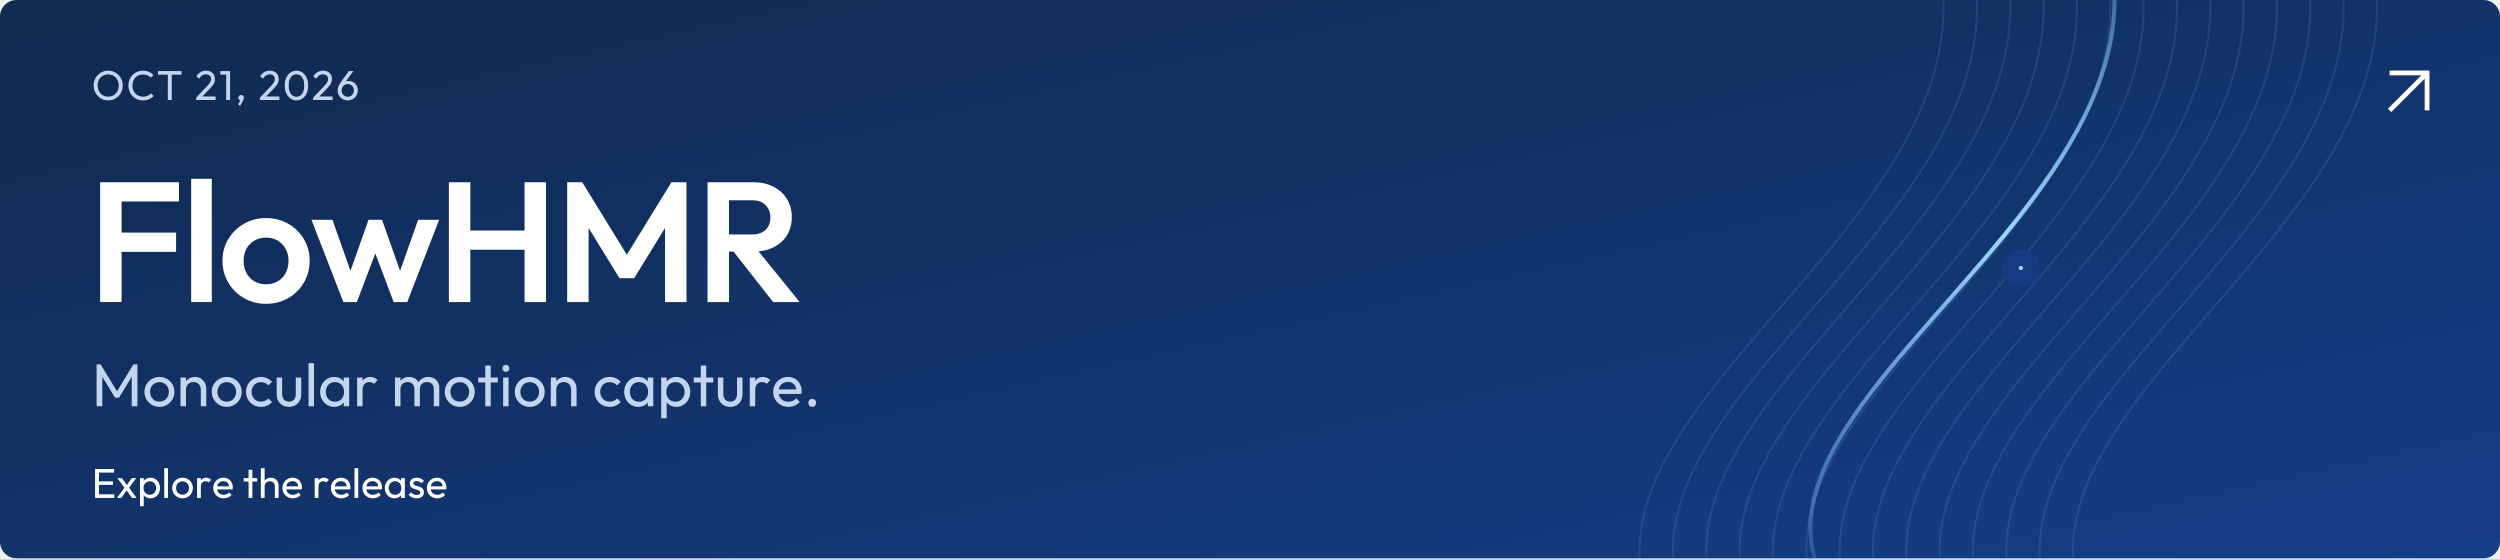
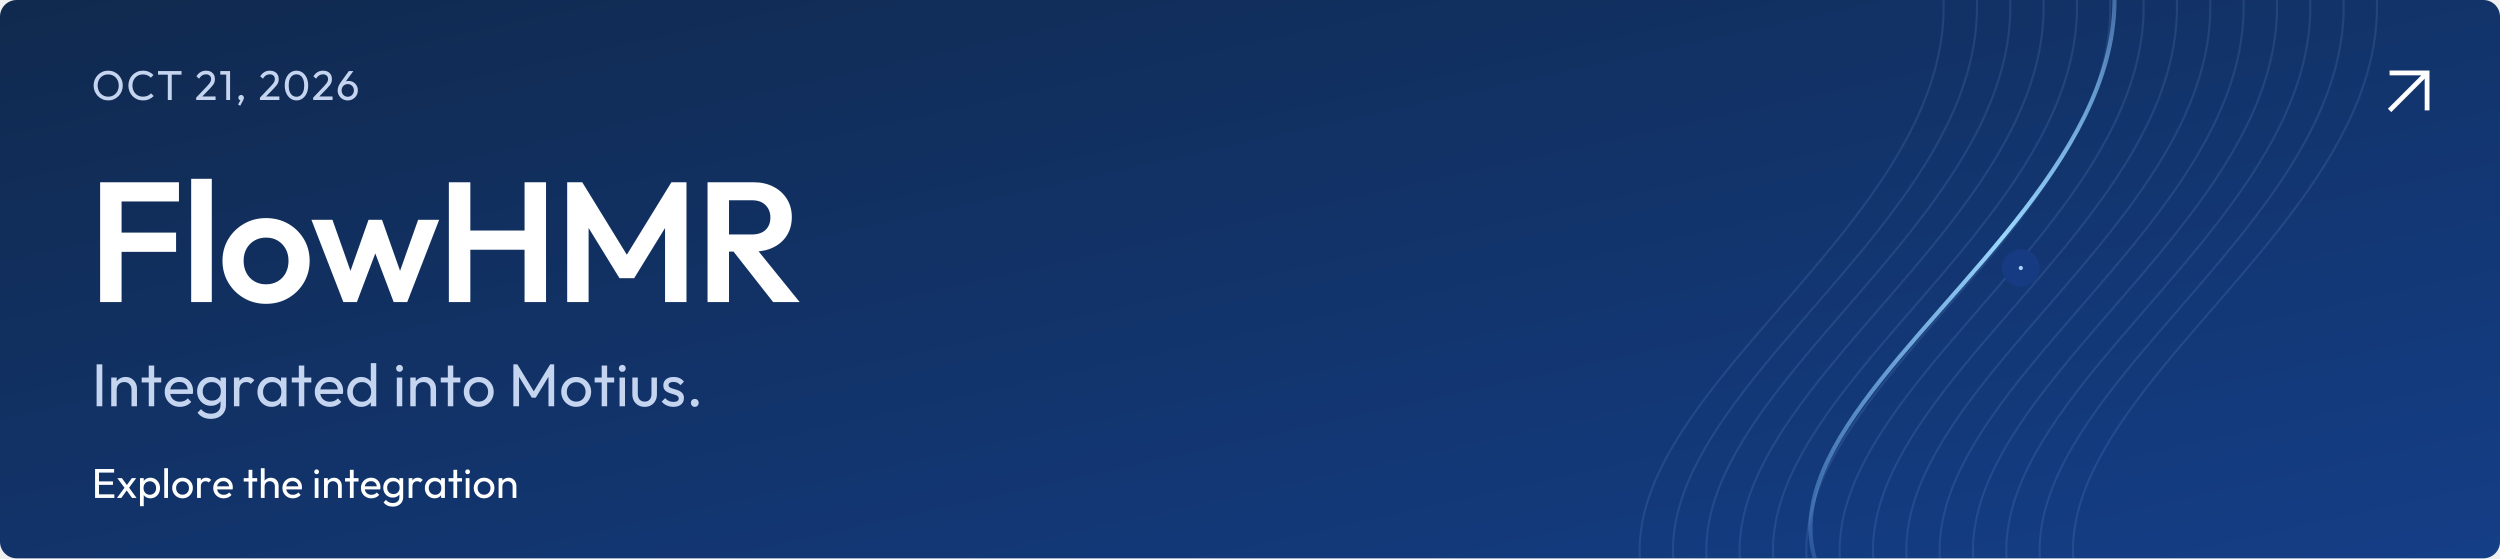
<svg xmlns="http://www.w3.org/2000/svg" viewBox="0 0 1200 268" role="img" aria-labelledby="title desc">
  <defs>
    <linearGradient id="paper" x2="1" y2="1">
      <stop stop-color="#10294e" />
      <stop offset="1" stop-color="#143e87" />
    </linearGradient>
    <linearGradient id="trail" x2="0" y2="1">
      <stop stop-color="#79b9ff" stop-opacity="0" />
      <stop offset=".5" stop-color="#9bd8ff" />
      <stop offset="1" stop-color="#79b9ff" stop-opacity="0" />
    </linearGradient>
    <clipPath id="bounds">
      <rect width="1200" height="268" rx="8" />
    </clipPath>
  </defs>
  <rect width="1200" height="268" rx="8" fill="url(#paper)" />
  <g clip-path="url(#bounds)" fill="none">
    <path d="M820 328 C680 198 1040 96 900 -80" stroke="#8db9ff" stroke-opacity=".13" />
    <path d="M836 328 C696 198 1056 96 916 -80" stroke="#8db9ff" stroke-opacity=".13" />
    <path d="M852 328 C712 198 1072 96 932 -80" stroke="#8db9ff" stroke-opacity=".13" />
    <path d="M868 328 C728 198 1088 96 948 -80" stroke="#8db9ff" stroke-opacity=".13" />
    <path d="M884 328 C744 198 1104 96 964 -80" stroke="#8db9ff" stroke-opacity=".13" />
    <path d="M900 328 C760 198 1120 96 980 -80" stroke="#8db9ff" stroke-opacity=".13" />
    <path d="M916 328 C776 198 1136 96 996 -80" stroke="#8db9ff" stroke-opacity=".13" />
    <path d="M932 328 C792 198 1152 96 1012 -80" stroke="#8db9ff" stroke-opacity=".13" />
    <path d="M948 328 C808 198 1168 96 1028 -80" stroke="#8db9ff" stroke-opacity=".13" />
    <path d="M964 328 C824 198 1184 96 1044 -80" stroke="#8db9ff" stroke-opacity=".13" />
    <path d="M980 328 C840 198 1200 96 1060 -80" stroke="#8db9ff" stroke-opacity=".13" />
    <path d="M996 328 C856 198 1216 96 1076 -80" stroke="#8db9ff" stroke-opacity=".13" />
    <path d="M1012 328 C872 198 1232 96 1092 -80" stroke="#8db9ff" stroke-opacity=".13" />
    <path d="M1028 328 C888 198 1248 96 1108 -80" stroke="#8db9ff" stroke-opacity=".13" />
    <path d="M902 308C762 202 1122 86 982 -80" stroke="url(#trail)" stroke-width="2" />
    <circle cx="970" cy="128.64" r="5" fill="#a8d6ff" stroke="#173b82" stroke-width="8" />
  </g>
  <path fill="#c6d5ef" d="M51.96 48.2Q50.48 48.2 49.203 47.648Q47.925 47.095 46.965 46.112Q46.005 45.13 45.468 43.83Q44.93 42.53 44.93 41.04Q44.93 39.545 45.465 38.255Q46 36.965 46.953 35.987Q47.905 35.01 49.172 34.465Q50.44 33.92 51.92 33.92Q53.4 33.92 54.67 34.465Q55.94 35.01 56.898 35.987Q57.855 36.965 58.392 38.265Q58.93 39.565 58.93 41.06Q58.93 42.55 58.395 43.85Q57.86 45.15 56.907 46.123Q55.955 47.095 54.69 47.648Q53.425 48.2 51.96 48.2ZM51.92 46.395Q53.41 46.395 54.547 45.705Q55.685 45.015 56.338 43.808Q56.99 42.6 56.99 41.04Q56.99 39.88 56.615 38.91Q56.24 37.94 55.56 37.222Q54.88 36.505 53.957 36.115Q53.035 35.725 51.92 35.725Q50.445 35.725 49.308 36.405Q48.17 37.085 47.52 38.282Q46.87 39.48 46.87 41.04Q46.87 42.2 47.245 43.188Q47.62 44.175 48.293 44.888Q48.965 45.6 49.895 45.998Q50.825 46.395 51.92 46.395ZM68.615 48.2Q67.115 48.2 65.838 47.655Q64.56 47.11 63.61 46.127Q62.66 45.145 62.142 43.845Q61.625 42.545 61.625 41.055Q61.625 39.56 62.14 38.263Q62.655 36.965 63.602 35.995Q64.55 35.025 65.822 34.472Q67.095 33.92 68.59 33.92Q70.23 33.92 71.475 34.48Q72.72 35.04 73.67 36.01L72.385 37.295Q71.72 36.555 70.765 36.14Q69.81 35.725 68.59 35.725Q67.49 35.725 66.572 36.115Q65.655 36.505 64.977 37.222Q64.3 37.94 63.932 38.917Q63.565 39.895 63.565 41.055Q63.565 42.215 63.935 43.195Q64.305 44.175 64.98 44.895Q65.655 45.615 66.578 46.005Q67.5 46.395 68.6 46.395Q69.9 46.395 70.86 45.97Q71.82 45.545 72.485 44.805L73.77 46.09Q72.825 47.075 71.535 47.638Q70.245 48.2 68.615 48.2ZM80.55 48V34.515H82.435V48ZM75.845 35.84V34.12H87.14V35.84ZM94.16 46.87 99.285 41.47Q100.05 40.665 100.495 40.075Q100.94 39.485 101.125 38.98Q101.31 38.475 101.31 37.935Q101.31 36.875 100.635 36.275Q99.96 35.675 98.88 35.675Q97.82 35.675 97.02 36.188Q96.22 36.7 95.59 37.76L94.275 36.655Q95.09 35.31 96.25 34.615Q97.41 33.92 98.94 33.92Q100.21 33.92 101.162 34.422Q102.115 34.925 102.64 35.828Q103.165 36.73 103.165 37.93Q103.165 38.78 102.95 39.462Q102.735 40.145 102.21 40.855Q101.685 41.565 100.745 42.54L96.605 46.81ZM94.16 48V46.87L95.75 46.315H103.475V48ZM108.585 48V34.12H110.435V48ZM105.735 35.805V34.12H110.235V35.805ZM114.275 50.2 115.525 47.82 116.15 47.66Q116.05 47.875 115.9 48.017Q115.75 48.16 115.535 48.16Q115.115 48.16 114.765 47.812Q114.415 47.465 114.415 46.935Q114.415 46.37 114.8 45.972Q115.185 45.575 115.75 45.575Q116.28 45.575 116.677 45.972Q117.075 46.37 117.075 46.935Q117.075 47.165 116.985 47.475Q116.895 47.785 116.645 48.27L115.31 50.76ZM124.78 46.87 129.905 41.47Q130.67 40.665 131.115 40.075Q131.56 39.485 131.745 38.98Q131.93 38.475 131.93 37.935Q131.93 36.875 131.255 36.275Q130.58 35.675 129.5 35.675Q128.44 35.675 127.64 36.188Q126.84 36.7 126.21 37.76L124.895 36.655Q125.71 35.31 126.87 34.615Q128.03 33.92 129.56 33.92Q130.83 33.92 131.782 34.422Q132.735 34.925 133.26 35.828Q133.785 36.73 133.785 37.93Q133.785 38.78 133.57 39.462Q133.355 40.145 132.83 40.855Q132.305 41.565 131.365 42.54L127.225 46.81ZM124.78 48V46.87L126.37 46.315H134.095V48ZM142.331 48.2Q140.78 48.2 139.495 47.318Q138.21 46.436 137.445 44.825Q136.68 43.215 136.68 41.04Q136.68 38.855 137.434 37.261Q138.188 35.668 139.463 34.794Q140.737 33.92 142.288 33.92Q143.86 33.92 145.135 34.792Q146.411 35.665 147.165 37.266Q147.92 38.867 147.92 41.064Q147.92 43.24 147.166 44.849Q146.411 46.458 145.147 47.329Q143.882 48.2 142.331 48.2ZM142.292 46.43Q143.4 46.43 144.232 45.817Q145.065 45.205 145.542 44.008Q146.02 42.81 146.02 41.041Q146.02 39.29 145.542 38.095Q145.065 36.9 144.225 36.295Q143.385 35.69 142.284 35.69Q141.2 35.69 140.36 36.295Q139.52 36.9 139.05 38.087Q138.58 39.275 138.58 41.034Q138.58 42.81 139.05 44.008Q139.52 45.205 140.36 45.817Q141.2 46.43 142.292 46.43ZM150.32 46.87 155.445 41.47Q156.21 40.665 156.655 40.075Q157.1 39.485 157.285 38.98Q157.47 38.475 157.47 37.935Q157.47 36.875 156.795 36.275Q156.12 35.675 155.04 35.675Q153.98 35.675 153.18 36.188Q152.38 36.7 151.75 37.76L150.435 36.655Q151.25 35.31 152.41 34.615Q153.57 33.92 155.1 33.92Q156.37 33.92 157.322 34.422Q158.275 34.925 158.8 35.828Q159.325 36.73 159.325 37.93Q159.325 38.78 159.11 39.462Q158.895 40.145 158.37 40.855Q157.845 41.565 156.905 42.54L152.765 46.81ZM150.32 48V46.87L151.91 46.315H159.635V48ZM166.91 48.2Q165.545 48.2 164.45 47.562Q163.355 46.925 162.715 45.845Q162.075 44.765 162.075 43.445Q162.075 41.605 163.355 39.785L167.43 34.12H169.62L165.44 39.825L164.76 40.175Q165 39.765 165.337 39.472Q165.675 39.18 166.172 39.02Q166.67 38.86 167.355 38.86Q168.575 38.86 169.57 39.442Q170.565 40.025 171.167 41.037Q171.77 42.05 171.77 43.38Q171.77 44.71 171.12 45.808Q170.47 46.905 169.365 47.553Q168.26 48.2 166.91 48.2ZM166.915 46.445Q167.75 46.445 168.422 46.038Q169.095 45.63 169.49 44.933Q169.885 44.235 169.885 43.38Q169.885 42.525 169.49 41.832Q169.095 41.14 168.422 40.742Q167.75 40.345 166.915 40.345Q166.075 40.345 165.402 40.748Q164.73 41.15 164.345 41.832Q163.96 42.515 163.96 43.38Q163.96 44.24 164.345 44.94Q164.73 45.64 165.402 46.043Q166.075 46.445 166.915 46.445Z" />
  <path fill="#ffffff" d="M48.058 145V87.477H58.359V145ZM55.386 120.882V111.647H84.517V120.882ZM55.386 96.712V87.477H85.891V96.712ZM91.763 145V85.837H101.664V145ZM127.688 145.84Q121.835 145.84 117.094 143.094Q112.353 140.346 109.576 135.652Q106.798 130.958 106.798 125.177Q106.798 119.395 109.571 114.783Q112.343 110.171 117.084 107.424Q121.825 104.677 127.677 104.677Q133.602 104.677 138.337 107.388Q143.073 110.099 145.85 114.747Q148.628 119.395 148.628 125.177Q148.628 130.958 145.856 135.652Q143.083 140.346 138.347 143.094Q133.612 145.84 127.688 145.84ZM127.677 136.472Q130.875 136.472 133.325 135.037Q135.775 133.602 137.133 131.034Q138.491 128.467 138.491 125.187Q138.491 121.907 137.092 119.411Q135.693 116.915 133.284 115.48Q130.875 114.045 127.677 114.045Q124.561 114.045 122.112 115.485Q119.662 116.925 118.298 119.421Q116.935 121.917 116.935 125.197Q116.935 128.467 118.298 131.034Q119.662 133.602 122.112 135.037Q124.561 136.472 127.677 136.472ZM164.812 145 149.498 105.517H159.584L169.721 134.227L166.718 134.309L176.886 105.517H183.374L193.553 134.309L190.539 134.227L200.697 105.517H210.783L195.469 145H188.961L178.649 117.694H181.642L171.3 145ZM215.456 145V87.477H225.757V145ZM251.792 145V87.477H262.093V145ZM222.241 119.888V110.652H254.385V119.888ZM272.25 145V87.477H279.476L303.072 125.822H298.695L322.28 87.477H329.506V145H319.226V105.332L321.388 105.917L304.404 133.52H297.352L280.378 105.917L282.531 105.332V145ZM346.951 120.779V112.548H360.891Q365.114 112.548 367.451 110.37Q369.788 108.192 369.788 104.338Q369.788 100.843 367.486 98.486Q365.185 96.128 360.962 96.128H346.951V87.477H361.649Q367.143 87.477 371.305 89.655Q375.466 91.833 377.767 95.59Q380.068 99.346 380.068 104.164Q380.068 109.197 377.762 112.918Q375.456 116.638 371.274 118.709Q367.092 120.779 361.547 120.779ZM339.622 145V87.477H349.923V145ZM371.11 145 351.543 120.072 361.065 116.874 383.84 145Z" />
-   <path fill="#c6d5ef" d="M46.371 195V174.874H48.285L56.811 188.888H55.52L64.046 174.874H65.96V195H63.227V179.659L63.85 179.826L57.123 190.875H55.209L48.48 179.826L49.104 179.659V195ZM76.523 195.29Q74.515 195.29 72.888 194.329Q71.26 193.369 70.303 191.73Q69.346 190.092 69.346 188.076Q69.346 186.068 70.303 184.459Q71.26 182.849 72.888 181.892Q74.515 180.935 76.523 180.935Q78.546 180.935 80.174 181.881Q81.802 182.827 82.758 184.448Q83.716 186.068 83.716 188.076Q83.716 190.099 82.758 191.734Q81.802 193.369 80.174 194.329Q78.546 195.29 76.523 195.29ZM76.523 192.774Q77.836 192.774 78.854 192.169Q79.873 191.564 80.449 190.494Q81.026 189.425 81.026 188.069Q81.026 186.728 80.439 185.691Q79.851 184.654 78.844 184.053Q77.836 183.451 76.523 183.451Q75.233 183.451 74.211 184.053Q73.189 184.654 72.612 185.691Q72.036 186.728 72.036 188.076Q72.036 189.432 72.612 190.498Q73.189 191.564 74.211 192.169Q75.233 192.774 76.523 192.774ZM96.389 195V186.982Q96.389 185.394 95.413 184.386Q94.438 183.378 92.878 183.378Q91.815 183.378 91.003 183.839Q90.19 184.299 89.729 185.111Q89.269 185.923 89.269 186.974L88.181 186.365Q88.181 184.792 88.888 183.57Q89.595 182.349 90.833 181.642Q92.07 180.935 93.635 180.935Q95.2 180.935 96.414 181.714Q97.628 182.494 98.317 183.759Q99.006 185.024 99.006 186.459V195ZM86.652 195V181.225H89.269V195ZM108.829 195.29Q106.821 195.29 105.194 194.329Q103.566 193.369 102.609 191.73Q101.652 190.092 101.652 188.076Q101.652 186.068 102.609 184.459Q103.566 182.849 105.194 181.892Q106.821 180.935 108.829 180.935Q110.852 180.935 112.48 181.881Q114.108 182.827 115.065 184.448Q116.022 186.068 116.022 188.076Q116.022 190.099 115.065 191.734Q114.108 193.369 112.48 194.329Q110.852 195.29 108.829 195.29ZM108.829 192.774Q110.142 192.774 111.16 192.169Q112.179 191.564 112.755 190.494Q113.332 189.425 113.332 188.069Q113.332 186.728 112.745 185.691Q112.157 184.654 111.15 184.053Q110.142 183.451 108.829 183.451Q107.539 183.451 106.517 184.053Q105.495 184.654 104.918 185.691Q104.342 186.728 104.342 188.076Q104.342 189.432 104.918 190.498Q105.495 191.564 106.517 192.169Q107.539 192.774 108.829 192.774ZM125.265 195.29Q123.235 195.29 121.597 194.34Q119.958 193.391 119.012 191.752Q118.066 190.113 118.066 188.098Q118.066 186.068 119.012 184.448Q119.958 182.827 121.597 181.881Q123.235 180.935 125.265 180.935Q126.846 180.935 128.216 181.537Q129.586 182.138 130.55 183.248L128.832 184.988Q128.18 184.234 127.263 183.842Q126.346 183.451 125.265 183.451Q123.953 183.451 122.931 184.053Q121.909 184.654 121.332 185.691Q120.756 186.728 120.756 188.098Q120.756 189.454 121.332 190.509Q121.909 191.564 122.931 192.169Q123.953 192.774 125.265 192.774Q126.353 192.774 127.274 192.383Q128.194 191.991 128.854 191.23L130.572 192.97Q129.601 194.087 128.223 194.688Q126.846 195.29 125.265 195.29ZM138.7 195.29Q136.99 195.29 135.644 194.518Q134.299 193.746 133.548 192.386Q132.798 191.026 132.798 189.233V181.225H135.415V189.12Q135.415 190.251 135.807 191.07Q136.198 191.89 136.945 192.336Q137.692 192.781 138.707 192.781Q140.251 192.781 141.117 191.806Q141.984 190.831 141.984 189.12V181.225H144.601V189.236Q144.601 191.034 143.851 192.401Q143.1 193.768 141.771 194.529Q140.441 195.29 138.7 195.29ZM148.103 195V174.294H150.72V195ZM160.413 195.29Q158.506 195.29 156.977 194.344Q155.447 193.398 154.559 191.777Q153.671 190.157 153.671 188.142Q153.671 186.104 154.559 184.48Q155.447 182.856 156.973 181.896Q158.499 180.935 160.399 180.935Q161.979 180.935 163.212 181.588Q164.444 182.24 165.195 183.393Q165.945 184.546 166.025 186.039V190.179Q165.938 191.672 165.198 192.829Q164.459 193.985 163.223 194.637Q161.986 195.29 160.413 195.29ZM160.834 192.818Q162.784 192.818 163.969 191.509Q165.155 190.201 165.155 188.12Q165.155 186.72 164.615 185.658Q164.075 184.596 163.099 184.002Q162.124 183.407 160.819 183.407Q159.514 183.407 158.514 184.009Q157.513 184.611 156.937 185.673Q156.36 186.735 156.36 188.113Q156.36 189.49 156.937 190.552Q157.513 191.614 158.521 192.216Q159.529 192.818 160.834 192.818ZM164.995 195V191.303L165.474 187.931L164.995 184.603V181.225H167.612V195ZM171.419 195V181.225H174.036V195ZM174.036 187.155 173.057 186.699Q173.057 184.082 174.275 182.508Q175.493 180.935 177.784 180.935Q178.814 180.935 179.658 181.305Q180.503 181.674 181.228 182.494L179.51 184.27Q179.075 183.799 178.549 183.596Q178.024 183.393 177.335 183.393Q175.892 183.393 174.964 184.324Q174.036 185.256 174.036 187.155ZM189.602 195V181.225H192.219V195ZM198.918 195V186.677Q198.918 185.14 197.976 184.259Q197.033 183.378 195.619 183.378Q194.662 183.378 193.897 183.777Q193.133 184.176 192.676 184.908Q192.219 185.64 192.219 186.662L191.132 186.133Q191.132 184.553 191.824 183.393Q192.516 182.233 193.702 181.584Q194.887 180.935 196.359 180.935Q197.823 180.935 198.994 181.573Q200.165 182.211 200.85 183.371Q201.535 184.531 201.535 186.141V195ZM208.234 195V186.677Q208.234 185.14 207.292 184.259Q206.349 183.378 204.936 183.378Q204 183.378 203.225 183.777Q202.449 184.176 201.992 184.908Q201.535 185.64 201.535 186.662L200.035 186.133Q200.143 184.546 200.905 183.389Q201.666 182.233 202.884 181.584Q204.102 180.935 205.566 180.935Q207.053 180.935 208.245 181.573Q209.438 182.211 210.145 183.375Q210.852 184.538 210.852 186.148V195ZM220.683 195.29Q218.674 195.29 217.047 194.329Q215.419 193.369 214.462 191.73Q213.505 190.092 213.505 188.076Q213.505 186.068 214.462 184.459Q215.419 182.849 217.047 181.892Q218.674 180.935 220.683 180.935Q222.705 180.935 224.333 181.881Q225.961 182.827 226.918 184.448Q227.875 186.068 227.875 188.076Q227.875 190.099 226.918 191.734Q225.961 193.369 224.333 194.329Q222.705 195.29 220.683 195.29ZM220.683 192.774Q221.995 192.774 223.013 192.169Q224.032 191.564 224.608 190.494Q225.185 189.425 225.185 188.069Q225.185 186.728 224.598 185.691Q224.01 184.654 223.002 184.053Q221.995 183.451 220.683 183.451Q219.392 183.451 218.37 184.053Q217.347 184.654 216.771 185.691Q216.195 186.728 216.195 188.076Q216.195 189.432 216.771 190.498Q217.347 191.564 218.37 192.169Q219.392 192.774 220.683 192.774ZM232.928 195V175.454H235.545V195ZM229.542 183.596V181.225H238.923V183.596ZM241.505 195V181.225H244.122V195ZM242.809 178.477Q242.106 178.477 241.639 177.992Q241.171 177.506 241.171 176.803Q241.171 176.092 241.639 175.613Q242.106 175.135 242.809 175.135Q243.542 175.135 244.002 175.613Q244.463 176.092 244.463 176.803Q244.463 177.506 244.002 177.992Q243.542 178.477 242.809 178.477ZM254.264 195.29Q252.256 195.29 250.629 194.329Q249.001 193.369 248.044 191.73Q247.087 190.092 247.087 188.076Q247.087 186.068 248.044 184.459Q249.001 182.849 250.629 181.892Q252.256 180.935 254.264 180.935Q256.287 180.935 257.915 181.881Q259.543 182.827 260.5 184.448Q261.457 186.068 261.457 188.076Q261.457 190.099 260.5 191.734Q259.543 193.369 257.915 194.329Q256.287 195.29 254.264 195.29ZM254.264 192.774Q255.577 192.774 256.595 192.169Q257.614 191.564 258.19 190.494Q258.767 189.425 258.767 188.069Q258.767 186.728 258.179 185.691Q257.592 184.654 256.584 184.053Q255.577 183.451 254.264 183.451Q252.974 183.451 251.952 184.053Q250.929 184.654 250.353 185.691Q249.777 186.728 249.777 188.076Q249.777 189.432 250.353 190.498Q250.929 191.564 251.952 192.169Q252.974 192.774 254.264 192.774ZM274.13 195V186.982Q274.13 185.394 273.154 184.386Q272.179 183.378 270.619 183.378Q269.556 183.378 268.744 183.839Q267.931 184.299 267.47 185.111Q267.01 185.923 267.01 186.974L265.923 186.365Q265.923 184.792 266.629 183.57Q267.336 182.349 268.574 181.642Q269.811 180.935 271.376 180.935Q272.94 180.935 274.155 181.714Q275.369 182.494 276.058 183.759Q276.747 185.024 276.747 186.459V195ZM264.393 195V181.225H267.01V195ZM292.624 195.29Q290.594 195.29 288.956 194.34Q287.317 193.391 286.371 191.752Q285.425 190.113 285.425 188.098Q285.425 186.068 286.371 184.448Q287.317 182.827 288.956 181.881Q290.594 180.935 292.624 180.935Q294.205 180.935 295.575 181.537Q296.945 182.138 297.909 183.248L296.191 184.988Q295.539 184.234 294.622 183.842Q293.704 183.451 292.624 183.451Q291.312 183.451 290.29 184.053Q289.267 184.654 288.691 185.691Q288.115 186.728 288.115 188.098Q288.115 189.454 288.691 190.509Q289.267 191.564 290.29 192.169Q291.312 192.774 292.624 192.774Q293.712 192.774 294.632 192.383Q295.553 191.991 296.213 191.23L297.931 192.97Q296.96 194.087 295.582 194.688Q294.205 195.29 292.624 195.29ZM306.37 195.29Q304.463 195.29 302.934 194.344Q301.404 193.398 300.516 191.777Q299.628 190.157 299.628 188.142Q299.628 186.104 300.516 184.48Q301.404 182.856 302.93 181.896Q304.456 180.935 306.356 180.935Q307.936 180.935 309.169 181.588Q310.401 182.24 311.152 183.393Q311.902 184.546 311.982 186.039V190.179Q311.895 191.672 311.155 192.829Q310.416 193.985 309.18 194.637Q307.943 195.29 306.37 195.29ZM306.791 192.818Q308.741 192.818 309.926 191.509Q311.112 190.201 311.112 188.12Q311.112 186.72 310.572 185.658Q310.031 184.596 309.056 184.002Q308.081 183.407 306.776 183.407Q305.471 183.407 304.471 184.009Q303.47 184.611 302.894 185.673Q302.317 186.735 302.317 188.113Q302.317 189.49 302.894 190.552Q303.47 191.614 304.478 192.216Q305.486 192.818 306.791 192.818ZM310.952 195V191.303L311.431 187.931L310.952 184.603V181.225H313.569V195ZM324.626 195.29Q323.052 195.29 321.802 194.634Q320.551 193.978 319.797 192.821Q319.043 191.665 318.956 190.179V186.039Q319.043 184.538 319.812 183.386Q320.58 182.233 321.834 181.584Q323.089 180.935 324.626 180.935Q326.518 180.935 328.033 181.892Q329.548 182.849 330.429 184.473Q331.31 186.097 331.31 188.142Q331.31 190.157 330.433 191.777Q329.556 193.398 328.037 194.344Q326.518 195.29 324.626 195.29ZM317.376 200.771V181.225H319.993V184.843L319.507 188.192L319.993 191.542V200.771ZM324.191 192.818Q325.496 192.818 326.489 192.22Q327.482 191.621 328.051 190.556Q328.62 189.49 328.62 188.113Q328.62 186.728 328.051 185.666Q327.482 184.603 326.493 184.005Q325.503 183.407 324.212 183.407Q322.922 183.407 321.929 184.005Q320.935 184.603 320.384 185.666Q319.833 186.728 319.833 188.12Q319.833 189.497 320.381 190.559Q320.928 191.621 321.918 192.22Q322.907 192.818 324.191 192.818ZM336.371 195V175.454H338.988V195ZM332.985 183.596V181.225H342.366V183.596ZM350.486 195.29Q348.777 195.29 347.431 194.518Q346.086 193.746 345.335 192.386Q344.585 191.026 344.585 189.233V181.225H347.202V189.12Q347.202 190.251 347.594 191.07Q347.985 191.89 348.732 192.336Q349.479 192.781 350.494 192.781Q352.038 192.781 352.904 191.806Q353.771 190.831 353.771 189.12V181.225H356.388V189.236Q356.388 191.034 355.638 192.401Q354.887 193.768 353.558 194.529Q352.228 195.29 350.486 195.29ZM359.89 195V181.225H362.507V195ZM362.507 187.155 361.528 186.699Q361.528 184.082 362.746 182.508Q363.964 180.935 366.255 180.935Q367.285 180.935 368.129 181.305Q368.974 181.674 369.699 182.494L367.981 184.27Q367.546 183.799 367.02 183.596Q366.494 183.393 365.806 183.393Q364.363 183.393 363.435 184.324Q362.507 185.256 362.507 187.155ZM378.421 195.29Q376.354 195.29 374.709 194.355Q373.063 193.419 372.106 191.785Q371.149 190.15 371.149 188.105Q371.149 186.068 372.088 184.448Q373.027 182.827 374.643 181.881Q376.26 180.935 378.247 180.935Q380.153 180.935 381.618 181.809Q383.082 182.682 383.92 184.212Q384.757 185.742 384.757 187.707Q384.757 187.996 384.721 188.33Q384.685 188.663 384.605 189.084H372.983V186.916H383.22L382.263 187.75Q382.249 186.365 381.763 185.387Q381.277 184.408 380.378 183.875Q379.479 183.342 378.196 183.342Q376.847 183.342 375.843 183.926Q374.839 184.509 374.285 185.553Q373.73 186.597 373.73 188.025Q373.73 189.468 374.314 190.556Q374.897 191.643 375.963 192.241Q377.029 192.839 378.428 192.839Q379.581 192.839 380.559 192.426Q381.538 192.013 382.22 191.208L383.894 192.905Q382.908 194.065 381.477 194.677Q380.045 195.29 378.421 195.29ZM389.876 195.29Q389.056 195.29 388.527 194.732Q387.998 194.173 387.998 193.383Q387.998 192.564 388.527 192.024Q389.056 191.484 389.876 191.484Q390.695 191.484 391.224 192.024Q391.753 192.564 391.753 193.383Q391.753 194.173 391.224 194.732Q390.695 195.29 389.876 195.29Z" />
-   <path fill="#ffffff" d="M45.635 239V225.12H47.52V239ZM46.91 239V237.28H54.875V239ZM46.91 232.73V231.075H54.215V232.73ZM46.91 226.84V225.12H54.77V226.84ZM63.36 239 60.405 234.835 60.06 234.53 56.31 229.5H58.505L61.2 233.205L61.53 233.49L65.54 239ZM56.135 239 60.055 233.73 61.085 235.04 58.25 239ZM61.675 234.5 60.63 233.215 63.265 229.5H65.365ZM72.195 239.2Q71.11 239.2 70.248 238.748Q69.385 238.295 68.865 237.498Q68.345 236.7 68.285 235.675V232.82Q68.345 231.785 68.875 230.99Q69.405 230.195 70.27 229.748Q71.135 229.3 72.195 229.3Q73.5 229.3 74.545 229.96Q75.59 230.62 76.197 231.74Q76.805 232.86 76.805 234.27Q76.805 235.66 76.2 236.778Q75.595 237.895 74.547 238.548Q73.5 239.2 72.195 239.2ZM67.195 242.98V229.5H69V231.995L68.665 234.305L69 236.615V242.98ZM71.895 237.495Q72.795 237.495 73.48 237.082Q74.165 236.67 74.557 235.935Q74.95 235.2 74.95 234.25Q74.95 233.295 74.557 232.562Q74.165 231.83 73.482 231.418Q72.8 231.005 71.91 231.005Q71.02 231.005 70.335 231.418Q69.65 231.83 69.27 232.562Q68.89 233.295 68.89 234.255Q68.89 235.205 69.267 235.938Q69.645 236.67 70.327 237.082Q71.01 237.495 71.895 237.495ZM78.835 239V224.72H80.64V239ZM87.61 239.2Q86.225 239.2 85.102 238.537Q83.98 237.875 83.32 236.745Q82.66 235.615 82.66 234.225Q82.66 232.84 83.32 231.73Q83.98 230.62 85.102 229.96Q86.225 229.3 87.61 229.3Q89.005 229.3 90.127 229.952Q91.25 230.605 91.91 231.722Q92.57 232.84 92.57 234.225Q92.57 235.62 91.91 236.748Q91.25 237.875 90.127 238.537Q89.005 239.2 87.61 239.2ZM87.61 237.465Q88.515 237.465 89.217 237.048Q89.92 236.63 90.317 235.892Q90.715 235.155 90.715 234.22Q90.715 233.295 90.31 232.58Q89.905 231.865 89.21 231.45Q88.515 231.035 87.61 231.035Q86.72 231.035 86.015 231.45Q85.31 231.865 84.912 232.58Q84.515 233.295 84.515 234.225Q84.515 235.16 84.912 235.895Q85.31 236.63 86.015 237.048Q86.72 237.465 87.61 237.465ZM94.595 239V229.5H96.4V239ZM96.4 233.59 95.725 233.275Q95.725 231.47 96.565 230.385Q97.405 229.3 98.985 229.3Q99.695 229.3 100.278 229.555Q100.86 229.81 101.36 230.375L100.175 231.6Q99.875 231.275 99.513 231.135Q99.15 230.995 98.675 230.995Q97.68 230.995 97.04 231.637Q96.4 232.28 96.4 233.59ZM107.375 239.2Q105.95 239.2 104.815 238.555Q103.68 237.91 103.02 236.782Q102.36 235.655 102.36 234.245Q102.36 232.84 103.007 231.722Q103.655 230.605 104.77 229.952Q105.885 229.3 107.255 229.3Q108.57 229.3 109.58 229.903Q110.59 230.505 111.168 231.56Q111.745 232.615 111.745 233.97Q111.745 234.17 111.72 234.4Q111.695 234.63 111.64 234.92H103.625V233.425H110.685L110.025 234Q110.015 233.045 109.68 232.37Q109.345 231.695 108.725 231.327Q108.105 230.96 107.22 230.96Q106.29 230.96 105.597 231.363Q104.905 231.765 104.523 232.485Q104.14 233.205 104.14 234.19Q104.14 235.185 104.542 235.935Q104.945 236.685 105.68 237.097Q106.415 237.51 107.38 237.51Q108.175 237.51 108.85 237.225Q109.525 236.94 109.995 236.385L111.15 237.555Q110.47 238.355 109.482 238.777Q108.495 239.2 107.375 239.2ZM119.315 239V225.52H121.12V239ZM116.98 231.135V229.5H123.45V231.135ZM131.93 239V233.47Q131.93 232.375 131.257 231.68Q130.585 230.985 129.509 230.985Q128.776 230.985 128.216 231.303Q127.655 231.62 127.337 232.18Q127.02 232.74 127.02 233.465L126.27 233.045Q126.27 231.96 126.757 231.118Q127.245 230.275 128.098 229.788Q128.952 229.3 130.031 229.3Q131.11 229.3 131.947 229.785Q132.785 230.27 133.26 231.127Q133.735 231.985 133.735 233.11V239ZM125.215 239V224.72H127.02V239ZM140.575 239.2Q139.15 239.2 138.015 238.555Q136.88 237.91 136.22 236.782Q135.56 235.655 135.56 234.245Q135.56 232.84 136.207 231.722Q136.855 230.605 137.97 229.952Q139.085 229.3 140.455 229.3Q141.77 229.3 142.78 229.903Q143.79 230.505 144.368 231.56Q144.945 232.615 144.945 233.97Q144.945 234.17 144.92 234.4Q144.895 234.63 144.84 234.92H136.825V233.425H143.885L143.225 234Q143.215 233.045 142.88 232.37Q142.545 231.695 141.925 231.327Q141.305 230.96 140.42 230.96Q139.49 230.96 138.797 231.363Q138.105 231.765 137.722 232.485Q137.34 233.205 137.34 234.19Q137.34 235.185 137.742 235.935Q138.145 236.685 138.88 237.097Q139.615 237.51 140.58 237.51Q141.375 237.51 142.05 237.225Q142.725 236.94 143.195 236.385L144.35 237.555Q143.67 238.355 142.683 238.777Q141.695 239.2 140.575 239.2ZM151.055 239V229.5H152.86V239ZM152.86 233.59 152.185 233.275Q152.185 231.47 153.025 230.385Q153.865 229.3 155.445 229.3Q156.155 229.3 156.737 229.555Q157.32 229.81 157.82 230.375L156.635 231.6Q156.335 231.275 155.972 231.135Q155.61 230.995 155.135 230.995Q154.14 230.995 153.5 231.637Q152.86 232.28 152.86 233.59ZM163.835 239.2Q162.41 239.2 161.275 238.555Q160.14 237.91 159.48 236.782Q158.82 235.655 158.82 234.245Q158.82 232.84 159.467 231.722Q160.115 230.605 161.23 229.952Q162.345 229.3 163.715 229.3Q165.03 229.3 166.04 229.903Q167.05 230.505 167.627 231.56Q168.205 232.615 168.205 233.97Q168.205 234.17 168.18 234.4Q168.155 234.63 168.1 234.92H160.085V233.425H167.145L166.485 234Q166.475 233.045 166.14 232.37Q165.805 231.695 165.185 231.327Q164.565 230.96 163.68 230.96Q162.75 230.96 162.057 231.363Q161.365 231.765 160.982 232.485Q160.6 233.205 160.6 234.19Q160.6 235.185 161.002 235.935Q161.405 236.685 162.14 237.097Q162.875 237.51 163.84 237.51Q164.635 237.51 165.31 237.225Q165.985 236.94 166.455 236.385L167.61 237.555Q166.93 238.355 165.942 238.777Q164.955 239.2 163.835 239.2ZM170.155 239V224.72H171.96V239ZM178.995 239.2Q177.57 239.2 176.435 238.555Q175.3 237.91 174.64 236.782Q173.98 235.655 173.98 234.245Q173.98 232.84 174.627 231.722Q175.275 230.605 176.39 229.952Q177.505 229.3 178.875 229.3Q180.19 229.3 181.2 229.903Q182.21 230.505 182.787 231.56Q183.365 232.615 183.365 233.97Q183.365 234.17 183.34 234.4Q183.315 234.63 183.26 234.92H175.245V233.425H182.305L181.645 234Q181.635 233.045 181.3 232.37Q180.965 231.695 180.345 231.327Q179.725 230.96 178.84 230.96Q177.91 230.96 177.217 231.363Q176.525 231.765 176.142 232.485Q175.76 233.205 175.76 234.19Q175.76 235.185 176.162 235.935Q176.565 236.685 177.3 237.097Q178.035 237.51 179 237.51Q179.795 237.51 180.47 237.225Q181.145 236.94 181.615 236.385L182.77 237.555Q182.09 238.355 181.102 238.777Q180.115 239.2 178.995 239.2ZM189.365 239.2Q188.05 239.2 186.995 238.548Q185.94 237.895 185.327 236.778Q184.715 235.66 184.715 234.27Q184.715 232.865 185.327 231.745Q185.94 230.625 186.992 229.963Q188.045 229.3 189.355 229.3Q190.445 229.3 191.295 229.75Q192.145 230.2 192.662 230.995Q193.18 231.79 193.235 232.82V235.675Q193.175 236.705 192.665 237.502Q192.155 238.3 191.302 238.75Q190.45 239.2 189.365 239.2ZM189.655 237.495Q191 237.495 191.817 236.593Q192.635 235.69 192.635 234.255Q192.635 233.29 192.262 232.558Q191.89 231.825 191.217 231.415Q190.545 231.005 189.645 231.005Q188.745 231.005 188.055 231.42Q187.365 231.835 186.967 232.567Q186.57 233.3 186.57 234.25Q186.57 235.2 186.967 235.933Q187.365 236.665 188.06 237.08Q188.755 237.495 189.655 237.495ZM192.525 239V236.45L192.855 234.125L192.525 231.83V229.5H194.33V239ZM199.97 239.2Q199.185 239.2 198.467 238.99Q197.75 238.78 197.155 238.395Q196.56 238.01 196.115 237.47L197.27 236.31Q197.795 236.94 198.477 237.25Q199.16 237.56 200.005 237.56Q200.845 237.56 201.3 237.273Q201.755 236.985 201.755 236.455Q201.755 235.935 201.387 235.645Q201.02 235.355 200.438 235.167Q199.855 234.98 199.21 234.795Q198.565 234.61 197.982 234.31Q197.4 234.01 197.032 233.483Q196.665 232.955 196.665 232.1Q196.665 231.24 197.077 230.615Q197.49 229.99 198.248 229.645Q199.005 229.3 200.055 229.3Q201.17 229.3 202.042 229.695Q202.915 230.09 203.48 230.87L202.325 232.025Q201.91 231.495 201.325 231.218Q200.74 230.94 199.995 230.94Q199.22 230.94 198.805 231.215Q198.39 231.49 198.39 231.96Q198.39 232.435 198.757 232.7Q199.125 232.965 199.707 233.14Q200.29 233.315 200.935 233.505Q201.58 233.695 202.162 234.015Q202.745 234.335 203.112 234.875Q203.48 235.415 203.48 236.3Q203.48 237.635 202.532 238.417Q201.585 239.2 199.97 239.2ZM209.895 239.2Q208.47 239.2 207.335 238.555Q206.2 237.91 205.54 236.782Q204.88 235.655 204.88 234.245Q204.88 232.84 205.527 231.722Q206.175 230.605 207.29 229.952Q208.405 229.3 209.775 229.3Q211.09 229.3 212.1 229.903Q213.11 230.505 213.688 231.56Q214.265 232.615 214.265 233.97Q214.265 234.17 214.24 234.4Q214.215 234.63 214.16 234.92H206.145V233.425H213.205L212.545 234Q212.535 233.045 212.2 232.37Q211.865 231.695 211.245 231.327Q210.625 230.96 209.74 230.96Q208.81 230.96 208.117 231.363Q207.425 231.765 207.042 232.485Q206.66 233.205 206.66 234.19Q206.66 235.185 207.062 235.935Q207.465 236.685 208.2 237.097Q208.935 237.51 209.9 237.51Q210.695 237.51 211.37 237.225Q212.045 236.94 212.515 236.385L213.67 237.555Q212.99 238.355 212.002 238.777Q211.015 239.2 209.895 239.2Z" />
+   <path fill="#c6d5ef" d="M46.371 195V174.874H49.104V195ZM63.126 195V186.982Q63.126 185.394 62.15 184.386Q61.175 183.378 59.615 183.378Q58.552 183.378 57.74 183.839Q56.927 184.299 56.466 185.111Q56.006 185.923 56.006 186.974L54.919 186.365Q54.919 184.792 55.625 183.57Q56.332 182.349 57.57 181.642Q58.807 180.935 60.372 180.935Q61.937 180.935 63.151 181.714Q64.365 182.494 65.054 183.759Q65.743 185.024 65.743 186.459V195ZM53.389 195V181.225H56.006V195ZM71.398 195V175.454H74.015V195ZM68.012 183.596V181.225H77.393V183.596ZM86.333 195.29Q84.266 195.29 82.621 194.355Q80.975 193.419 80.018 191.785Q79.061 190.15 79.061 188.105Q79.061 186.068 80 184.448Q80.939 182.827 82.555 181.881Q84.172 180.935 86.159 180.935Q88.065 180.935 89.53 181.809Q90.994 182.682 91.832 184.212Q92.669 185.742 92.669 187.707Q92.669 187.996 92.633 188.33Q92.597 188.663 92.517 189.084H80.895V186.916H91.132L90.175 187.75Q90.161 186.365 89.675 185.387Q89.189 184.408 88.29 183.875Q87.391 183.342 86.108 183.342Q84.759 183.342 83.755 183.926Q82.751 184.509 82.197 185.553Q81.642 186.597 81.642 188.025Q81.642 189.468 82.226 190.556Q82.809 191.643 83.875 192.241Q84.941 192.839 86.34 192.839Q87.493 192.839 88.471 192.426Q89.45 192.013 90.132 191.208L91.806 192.905Q90.82 194.065 89.389 194.677Q87.957 195.29 86.333 195.29ZM101.217 201.061Q99.085 201.061 97.454 200.282Q95.823 199.502 94.822 198.074L96.526 196.37Q97.353 197.436 98.513 198.002Q99.673 198.567 101.268 198.567Q103.377 198.567 104.614 197.458Q105.85 196.349 105.85 194.442V191.027L106.328 187.939L105.85 184.85V181.225H108.467V194.442Q108.467 196.428 107.553 197.911Q106.64 199.393 105.005 200.227Q103.37 201.061 101.217 201.061ZM101.217 194.782Q99.339 194.782 97.838 193.876Q96.338 192.97 95.475 191.389Q94.612 189.809 94.612 187.837Q94.612 185.872 95.471 184.314Q96.33 182.755 97.831 181.845Q99.332 180.935 101.202 180.935Q102.826 180.935 104.077 181.577Q105.328 182.218 106.064 183.36Q106.799 184.502 106.879 186.039V189.686Q106.792 191.194 106.045 192.346Q105.299 193.499 104.055 194.141Q102.812 194.782 101.217 194.782ZM101.724 192.31Q103.008 192.31 103.976 191.756Q104.943 191.201 105.476 190.2Q106.009 189.2 106.009 187.859Q106.009 186.525 105.473 185.528Q104.936 184.531 103.968 183.969Q103 183.407 101.71 183.407Q100.412 183.407 99.415 183.969Q98.418 184.531 97.86 185.528Q97.302 186.525 97.302 187.851Q97.302 189.156 97.864 190.171Q98.426 191.186 99.423 191.748Q100.419 192.31 101.724 192.31ZM112.288 195V181.225H114.905V195ZM114.905 187.155 113.926 186.699Q113.926 184.082 115.144 182.508Q116.362 180.935 118.653 180.935Q119.683 180.935 120.527 181.305Q121.372 181.674 122.097 182.494L120.379 184.27Q119.944 183.799 119.418 183.596Q118.892 183.393 118.204 183.393Q116.761 183.393 115.833 184.324Q114.905 185.256 114.905 187.155ZM130.311 195.29Q128.404 195.29 126.875 194.344Q125.345 193.398 124.457 191.777Q123.569 190.157 123.569 188.142Q123.569 186.104 124.457 184.48Q125.345 182.856 126.871 181.896Q128.397 180.935 130.297 180.935Q131.877 180.935 133.11 181.588Q134.342 182.24 135.093 183.393Q135.843 184.546 135.923 186.039V190.179Q135.836 191.672 135.096 192.829Q134.357 193.985 133.121 194.637Q131.884 195.29 130.311 195.29ZM130.732 192.818Q132.682 192.818 133.867 191.509Q135.053 190.201 135.053 188.12Q135.053 186.72 134.513 185.658Q133.972 184.596 132.997 184.002Q132.022 183.407 130.717 183.407Q129.412 183.407 128.412 184.009Q127.411 184.611 126.835 185.673Q126.258 186.735 126.258 188.113Q126.258 189.49 126.835 190.552Q127.411 191.614 128.419 192.216Q129.427 192.818 130.732 192.818ZM134.893 195V191.303L135.372 187.931L134.893 184.603V181.225H137.51V195ZM143.434 195V175.454H146.051V195ZM140.048 183.596V181.225H149.429V183.596ZM158.369 195.29Q156.302 195.29 154.657 194.355Q153.011 193.419 152.054 191.785Q151.097 190.15 151.097 188.105Q151.097 186.068 152.036 184.448Q152.975 182.827 154.591 181.881Q156.208 180.935 158.195 180.935Q160.101 180.935 161.566 181.809Q163.03 182.682 163.868 184.212Q164.705 185.742 164.705 187.707Q164.705 187.996 164.669 188.33Q164.633 188.663 164.553 189.084H152.931V186.916H163.168L162.211 187.75Q162.197 186.365 161.711 185.387Q161.225 184.408 160.326 183.875Q159.427 183.342 158.144 183.342Q156.795 183.342 155.791 183.926Q154.787 184.509 154.233 185.553Q153.678 186.597 153.678 188.025Q153.678 189.468 154.262 190.556Q154.845 191.643 155.911 192.241Q156.977 192.839 158.376 192.839Q159.529 192.839 160.507 192.426Q161.486 192.013 162.168 191.208L163.842 192.905Q162.856 194.065 161.425 194.677Q159.993 195.29 158.369 195.29ZM173.354 195.29Q171.462 195.29 169.948 194.344Q168.434 193.399 167.552 191.778Q166.67 190.157 166.67 188.137Q166.67 186.087 167.551 184.468Q168.432 182.849 169.946 181.892Q171.461 180.935 173.354 180.935Q174.913 180.935 176.157 181.584Q177.4 182.233 178.172 183.386Q178.944 184.538 179.024 186.039V190.179Q178.937 191.665 178.183 192.821Q177.429 193.978 176.178 194.634Q174.928 195.29 173.354 195.29ZM173.789 192.818Q175.094 192.818 176.071 192.216Q177.047 191.614 177.597 190.556Q178.147 189.497 178.147 188.12Q178.147 186.719 177.591 185.663Q177.036 184.608 176.058 184.007Q175.08 183.407 173.779 183.407Q172.477 183.407 171.489 184.009Q170.501 184.611 169.931 185.671Q169.36 186.73 169.36 188.113Q169.36 189.49 169.927 190.555Q170.494 191.62 171.498 192.219Q172.502 192.818 173.789 192.818ZM180.604 195H177.987V191.303L178.473 187.931L177.987 184.603V174.294H180.604ZM190.464 195V181.225H193.082V195ZM191.769 178.477Q191.066 178.477 190.599 177.992Q190.131 177.506 190.131 176.803Q190.131 176.092 190.599 175.613Q191.066 175.135 191.769 175.135Q192.502 175.135 192.962 175.613Q193.422 176.092 193.422 176.803Q193.422 177.506 192.962 177.992Q192.502 178.477 191.769 178.477ZM206.675 195V186.982Q206.675 185.394 205.7 184.386Q204.725 183.378 203.165 183.378Q202.102 183.378 201.29 183.839Q200.477 184.299 200.016 185.111Q199.556 185.923 199.556 186.974L198.468 186.365Q198.468 184.792 199.175 183.57Q199.882 182.349 201.12 181.642Q202.357 180.935 203.922 180.935Q205.486 180.935 206.701 181.714Q207.915 182.494 208.604 183.759Q209.293 185.024 209.293 186.459V195ZM196.939 195V181.225H199.556V195ZM214.948 195V175.454H217.565V195ZM211.562 183.596V181.225H220.943V183.596ZM229.788 195.29Q227.78 195.29 226.153 194.329Q224.525 193.369 223.568 191.73Q222.611 190.092 222.611 188.076Q222.611 186.068 223.568 184.459Q224.525 182.849 226.153 181.892Q227.78 180.935 229.788 180.935Q231.811 180.935 233.439 181.881Q235.066 182.827 236.023 184.448Q236.98 186.068 236.98 188.076Q236.98 190.099 236.023 191.734Q235.066 193.369 233.439 194.329Q231.811 195.29 229.788 195.29ZM229.788 192.774Q231.101 192.774 232.119 192.169Q233.138 191.564 233.714 190.494Q234.291 189.425 234.291 188.069Q234.291 186.728 233.703 185.691Q233.116 184.654 232.108 184.053Q231.101 183.451 229.788 183.451Q228.498 183.451 227.476 184.053Q226.453 184.654 225.877 185.691Q225.301 186.728 225.301 188.076Q225.301 189.432 225.877 190.498Q226.453 191.564 227.476 192.169Q228.498 192.774 229.788 192.774ZM246.413 195V174.874H248.327L256.853 188.888H255.562L264.088 174.874H266.002V195H263.269V179.659L263.892 179.826L257.164 190.875H255.25L248.523 179.826L249.146 179.659V195ZM276.565 195.29Q274.557 195.29 272.93 194.329Q271.302 193.369 270.345 191.73Q269.388 190.092 269.388 188.076Q269.388 186.068 270.345 184.459Q271.302 182.849 272.93 181.892Q274.557 180.935 276.565 180.935Q278.588 180.935 280.216 181.881Q281.844 182.827 282.8 184.448Q283.757 186.068 283.757 188.076Q283.757 190.099 282.8 191.734Q281.844 193.369 280.216 194.329Q278.588 195.29 276.565 195.29ZM276.565 192.774Q277.878 192.774 278.896 192.169Q279.915 191.564 280.491 190.494Q281.068 189.425 281.068 188.069Q281.068 186.728 280.481 185.691Q279.893 184.654 278.885 184.053Q277.878 183.451 276.565 183.451Q275.275 183.451 274.253 184.053Q273.231 184.654 272.654 185.691Q272.078 186.728 272.078 188.076Q272.078 189.432 272.654 190.498Q273.231 191.564 274.253 192.169Q275.275 192.774 276.565 192.774ZM288.811 195V175.454H291.428V195ZM285.425 183.596V181.225H294.806V183.596ZM297.387 195V181.225H300.005V195ZM298.692 178.477Q297.989 178.477 297.522 177.992Q297.054 177.506 297.054 176.803Q297.054 176.092 297.522 175.613Q297.989 175.135 298.692 175.135Q299.425 175.135 299.885 175.613Q300.346 176.092 300.346 176.803Q300.346 177.506 299.885 177.992Q299.425 178.477 298.692 178.477ZM309.422 195.29Q307.713 195.29 306.367 194.518Q305.022 193.746 304.271 192.386Q303.521 191.026 303.521 189.233V181.225H306.138V189.12Q306.138 190.251 306.53 191.07Q306.921 191.89 307.668 192.336Q308.415 192.781 309.43 192.781Q310.974 192.781 311.84 191.806Q312.707 190.831 312.707 189.12V181.225H315.324V189.236Q315.324 191.034 314.574 192.401Q313.823 193.768 312.494 194.529Q311.164 195.29 309.422 195.29ZM323.197 195.29Q322.059 195.29 321.019 194.986Q319.978 194.681 319.116 194.123Q318.253 193.565 317.608 192.781L319.282 191.1Q320.044 192.013 321.033 192.463Q322.023 192.912 323.248 192.912Q324.466 192.912 325.126 192.495Q325.786 192.078 325.786 191.31Q325.786 190.556 325.253 190.135Q324.72 189.715 323.875 189.443Q323.031 189.171 322.096 188.903Q321.16 188.635 320.316 188.2Q319.471 187.764 318.938 187Q318.405 186.235 318.405 184.995Q318.405 183.748 319.003 182.842Q319.601 181.935 320.7 181.435Q321.798 180.935 323.321 180.935Q324.938 180.935 326.203 181.508Q327.468 182.081 328.287 183.212L326.612 184.886Q326.01 184.118 325.162 183.715Q324.314 183.313 323.234 183.313Q322.11 183.313 321.508 183.712Q320.906 184.111 320.906 184.792Q320.906 185.481 321.439 185.865Q321.972 186.249 322.817 186.503Q323.661 186.757 324.597 187.032Q325.532 187.308 326.377 187.772Q327.221 188.236 327.754 189.019Q328.287 189.802 328.287 191.085Q328.287 193.021 326.913 194.155Q325.539 195.29 323.197 195.29ZM333.5 195.29Q332.68 195.29 332.151 194.732Q331.622 194.173 331.622 193.383Q331.622 192.564 332.151 192.024Q332.68 191.484 333.5 191.484Q334.319 191.484 334.848 192.024Q335.377 192.564 335.377 193.383Q335.377 194.173 334.848 194.732Q334.319 195.29 333.5 195.29Z" />
+   <path fill="#ffffff" d="M45.635 239V225.12H47.52V239ZM46.91 239V237.28H54.875V239ZM46.91 232.73V231.075H54.215V232.73ZM46.91 226.84V225.12H54.77V226.84ZM63.36 239 60.405 234.835 60.06 234.53 56.31 229.5H58.505L61.2 233.205L61.53 233.49L65.54 239ZM56.135 239 60.055 233.73 61.085 235.04 58.25 239ZM61.675 234.5 60.63 233.215 63.265 229.5H65.365ZM72.195 239.2Q71.11 239.2 70.248 238.748Q69.385 238.295 68.865 237.498Q68.345 236.7 68.285 235.675V232.82Q68.345 231.785 68.875 230.99Q69.405 230.195 70.27 229.748Q71.135 229.3 72.195 229.3Q73.5 229.3 74.545 229.96Q75.59 230.62 76.197 231.74Q76.805 232.86 76.805 234.27Q76.805 235.66 76.2 236.778Q75.595 237.895 74.547 238.548Q73.5 239.2 72.195 239.2ZM67.195 242.98V229.5H69V231.995L68.665 234.305L69 236.615V242.98ZM71.895 237.495Q72.795 237.495 73.48 237.082Q74.165 236.67 74.557 235.935Q74.95 235.2 74.95 234.25Q74.95 233.295 74.557 232.562Q74.165 231.83 73.482 231.418Q72.8 231.005 71.91 231.005Q71.02 231.005 70.335 231.418Q69.65 231.83 69.27 232.562Q68.89 233.295 68.89 234.255Q68.89 235.205 69.267 235.938Q69.645 236.67 70.327 237.082Q71.01 237.495 71.895 237.495ZM78.835 239V224.72H80.64V239ZM87.61 239.2Q86.225 239.2 85.102 238.537Q83.98 237.875 83.32 236.745Q82.66 235.615 82.66 234.225Q82.66 232.84 83.32 231.73Q83.98 230.62 85.102 229.96Q86.225 229.3 87.61 229.3Q89.005 229.3 90.127 229.952Q91.25 230.605 91.91 231.722Q92.57 232.84 92.57 234.225Q92.57 235.62 91.91 236.748Q91.25 237.875 90.127 238.537Q89.005 239.2 87.61 239.2ZM87.61 237.465Q88.515 237.465 89.217 237.048Q89.92 236.63 90.317 235.892Q90.715 235.155 90.715 234.22Q90.715 233.295 90.31 232.58Q89.905 231.865 89.21 231.45Q88.515 231.035 87.61 231.035Q86.72 231.035 86.015 231.45Q85.31 231.865 84.912 232.58Q84.515 233.295 84.515 234.225Q84.515 235.16 84.912 235.895Q85.31 236.63 86.015 237.048Q86.72 237.465 87.61 237.465ZM94.595 239V229.5H96.4V239ZM96.4 233.59 95.725 233.275Q95.725 231.47 96.565 230.385Q97.405 229.3 98.985 229.3Q99.695 229.3 100.278 229.555Q100.86 229.81 101.36 230.375L100.175 231.6Q99.875 231.275 99.513 231.135Q99.15 230.995 98.675 230.995Q97.68 230.995 97.04 231.637Q96.4 232.28 96.4 233.59ZM107.375 239.2Q105.95 239.2 104.815 238.555Q103.68 237.91 103.02 236.782Q102.36 235.655 102.36 234.245Q102.36 232.84 103.007 231.722Q103.655 230.605 104.77 229.952Q105.885 229.3 107.255 229.3Q108.57 229.3 109.58 229.903Q110.59 230.505 111.168 231.56Q111.745 232.615 111.745 233.97Q111.745 234.17 111.72 234.4Q111.695 234.63 111.64 234.92H103.625V233.425H110.685L110.025 234Q110.015 233.045 109.68 232.37Q109.345 231.695 108.725 231.327Q108.105 230.96 107.22 230.96Q106.29 230.96 105.597 231.363Q104.905 231.765 104.523 232.485Q104.14 233.205 104.14 234.19Q104.14 235.185 104.542 235.935Q104.945 236.685 105.68 237.097Q106.415 237.51 107.38 237.51Q108.175 237.51 108.85 237.225Q109.525 236.94 109.995 236.385L111.15 237.555Q110.47 238.355 109.482 238.777Q108.495 239.2 107.375 239.2ZM119.315 239V225.52H121.12V239ZM116.98 231.135V229.5H123.45V231.135ZM131.93 239V233.47Q131.93 232.375 131.257 231.68Q130.585 230.985 129.509 230.985Q128.776 230.985 128.216 231.303Q127.655 231.62 127.337 232.18Q127.02 232.74 127.02 233.465L126.27 233.045Q126.27 231.96 126.757 231.118Q127.245 230.275 128.098 229.788Q128.952 229.3 130.031 229.3Q131.11 229.3 131.947 229.785Q132.785 230.27 133.26 231.127Q133.735 231.985 133.735 233.11V239ZM125.215 239V224.72H127.02V239ZM140.575 239.2Q139.15 239.2 138.015 238.555Q136.88 237.91 136.22 236.782Q135.56 235.655 135.56 234.245Q135.56 232.84 136.207 231.722Q136.855 230.605 137.97 229.952Q139.085 229.3 140.455 229.3Q141.77 229.3 142.78 229.903Q143.79 230.505 144.368 231.56Q144.945 232.615 144.945 233.97Q144.945 234.17 144.92 234.4Q144.895 234.63 144.84 234.92H136.825V233.425H143.885L143.225 234Q143.215 233.045 142.88 232.37Q142.545 231.695 141.925 231.327Q141.305 230.96 140.42 230.96Q139.49 230.96 138.797 231.363Q138.105 231.765 137.722 232.485Q137.34 233.205 137.34 234.19Q137.34 235.185 137.742 235.935Q138.145 236.685 138.88 237.097Q139.615 237.51 140.58 237.51Q141.375 237.51 142.05 237.225Q142.725 236.94 143.195 236.385L144.35 237.555Q143.67 238.355 142.683 238.777Q141.695 239.2 140.575 239.2ZM151.07 239V229.5H152.875V239ZM151.97 227.605Q151.485 227.605 151.162 227.27Q150.84 226.935 150.84 226.45Q150.84 225.96 151.162 225.63Q151.485 225.3 151.97 225.3Q152.475 225.3 152.792 225.63Q153.11 225.96 153.11 226.45Q153.11 226.935 152.792 227.27Q152.475 227.605 151.97 227.605ZM162.25 239V233.47Q162.25 232.375 161.577 231.68Q160.905 230.985 159.829 230.985Q159.096 230.985 158.536 231.303Q157.975 231.62 157.657 232.18Q157.34 232.74 157.34 233.465L156.59 233.045Q156.59 231.96 157.077 231.118Q157.565 230.275 158.418 229.788Q159.272 229.3 160.351 229.3Q161.43 229.3 162.267 229.838Q163.105 230.375 163.58 231.248Q164.055 232.12 164.055 233.11V239ZM155.535 239V229.5H157.34V239ZM167.955 239V225.52H169.76V239ZM165.62 231.135V229.5H172.09V231.135ZM178.255 239.2Q176.83 239.2 175.695 238.555Q174.56 237.91 173.9 236.782Q173.24 235.655 173.24 234.245Q173.24 232.84 173.887 231.722Q174.535 230.605 175.65 229.952Q176.765 229.3 178.135 229.3Q179.45 229.3 180.46 229.903Q181.47 230.505 182.048 231.56Q182.625 232.615 182.625 233.97Q182.625 234.17 182.6 234.4Q182.575 234.63 182.52 234.92H174.505V233.425H181.565L180.905 234Q180.895 233.045 180.56 232.37Q180.225 231.695 179.605 231.327Q178.985 230.96 178.1 230.96Q177.17 230.96 176.477 231.363Q175.785 231.765 175.402 232.485Q175.02 233.205 175.02 234.19Q175.02 235.185 175.422 235.935Q175.825 236.685 176.56 237.097Q177.295 237.51 178.26 237.51Q179.055 237.51 179.73 237.225Q180.405 236.94 180.875 236.385L182.03 237.555Q181.35 238.355 180.363 238.777Q179.375 239.2 178.255 239.2ZM188.52 243.18Q187.05 243.18 185.925 242.642Q184.8 242.105 184.11 241.12L185.285 239.945Q185.855 240.68 186.655 241.07Q187.455 241.46 188.555 241.46Q190.01 241.46 190.863 240.695Q191.715 239.93 191.715 238.615V236.26L192.045 234.13L191.715 232V229.5H193.52V238.615Q193.52 239.985 192.89 241.007Q192.26 242.03 191.132 242.605Q190.005 243.18 188.52 243.18ZM188.52 238.85Q187.225 238.85 186.19 238.225Q185.155 237.6 184.56 236.51Q183.965 235.42 183.965 234.06Q183.965 232.705 184.558 231.63Q185.15 230.555 186.185 229.928Q187.22 229.3 188.51 229.3Q189.63 229.3 190.493 229.743Q191.355 230.185 191.863 230.972Q192.37 231.76 192.425 232.82V235.335Q192.365 236.375 191.85 237.17Q191.335 237.965 190.477 238.407Q189.62 238.85 188.52 238.85ZM188.87 237.145Q189.755 237.145 190.423 236.762Q191.09 236.38 191.457 235.69Q191.825 235 191.825 234.075Q191.825 233.155 191.455 232.468Q191.085 231.78 190.417 231.392Q189.75 231.005 188.86 231.005Q187.965 231.005 187.278 231.392Q186.59 231.78 186.205 232.468Q185.82 233.155 185.82 234.07Q185.82 234.97 186.207 235.67Q186.595 236.37 187.282 236.757Q187.97 237.145 188.87 237.145ZM196.155 239V229.5H197.96V239ZM197.96 233.59 197.285 233.275Q197.285 231.47 198.125 230.385Q198.965 229.3 200.545 229.3Q201.255 229.3 201.838 229.555Q202.42 229.81 202.92 230.375L201.735 231.6Q201.435 231.275 201.072 231.135Q200.71 230.995 200.235 230.995Q199.24 230.995 198.6 231.637Q197.96 232.28 197.96 233.59ZM208.585 239.2Q207.27 239.2 206.215 238.548Q205.16 237.895 204.548 236.778Q203.935 235.66 203.935 234.27Q203.935 232.865 204.548 231.745Q205.16 230.625 206.212 229.963Q207.265 229.3 208.575 229.3Q209.665 229.3 210.515 229.75Q211.365 230.2 211.882 230.995Q212.4 231.79 212.455 232.82V235.675Q212.395 236.705 211.885 237.502Q211.375 238.3 210.522 238.75Q209.67 239.2 208.585 239.2ZM208.875 237.495Q210.22 237.495 211.037 236.593Q211.855 235.69 211.855 234.255Q211.855 233.29 211.483 232.558Q211.11 231.825 210.438 231.415Q209.765 231.005 208.865 231.005Q207.965 231.005 207.275 231.42Q206.585 231.835 206.188 232.567Q205.79 233.3 205.79 234.25Q205.79 235.2 206.188 235.933Q206.585 236.665 207.28 237.08Q207.975 237.495 208.875 237.495ZM211.745 239V236.45L212.075 234.125L211.745 231.83V229.5H213.55V239ZM217.635 239V225.52H219.44V239ZM215.3 231.135V229.5H221.77V231.135ZM223.55 239V229.5H225.355V239ZM224.45 227.605Q223.965 227.605 223.643 227.27Q223.32 226.935 223.32 226.45Q223.32 225.96 223.643 225.63Q223.965 225.3 224.45 225.3Q224.955 225.3 225.273 225.63Q225.59 225.96 225.59 226.45Q225.59 226.935 225.273 227.27Q224.955 227.605 224.45 227.605ZM232.35 239.2Q230.965 239.2 229.843 238.537Q228.72 237.875 228.06 236.745Q227.4 235.615 227.4 234.225Q227.4 232.84 228.06 231.73Q228.72 230.62 229.843 229.96Q230.965 229.3 232.35 229.3Q233.745 229.3 234.868 229.952Q235.99 230.605 236.65 231.722Q237.31 232.84 237.31 234.225Q237.31 235.62 236.65 236.748Q235.99 237.875 234.868 238.537Q233.745 239.2 232.35 239.2ZM232.35 237.465Q233.255 237.465 233.958 237.048Q234.66 236.63 235.058 235.892Q235.455 235.155 235.455 234.22Q235.455 233.295 235.05 232.58Q234.645 231.865 233.95 231.45Q233.255 231.035 232.35 231.035Q231.46 231.035 230.755 231.45Q230.05 231.865 229.653 232.58Q229.255 233.295 229.255 234.225Q229.255 235.16 229.653 235.895Q230.05 236.63 230.755 237.048Q231.46 237.465 232.35 237.465ZM246.05 239V233.47Q246.05 232.375 245.377 231.68Q244.705 230.985 243.629 230.985Q242.896 230.985 242.336 231.303Q241.775 231.62 241.458 232.18Q241.14 232.74 241.14 233.465L240.39 233.045Q240.39 231.96 240.877 231.118Q241.365 230.275 242.218 229.788Q243.072 229.3 244.151 229.3Q245.23 229.3 246.067 229.838Q246.905 230.375 247.38 231.248Q247.855 232.12 247.855 233.11V239ZM239.335 239V229.5H241.14V239Z" />
  <path d="M1147 53L1165 35M1147 35H1165V53" fill="none" stroke="#ffffff" stroke-width="2.3" />
</svg>
